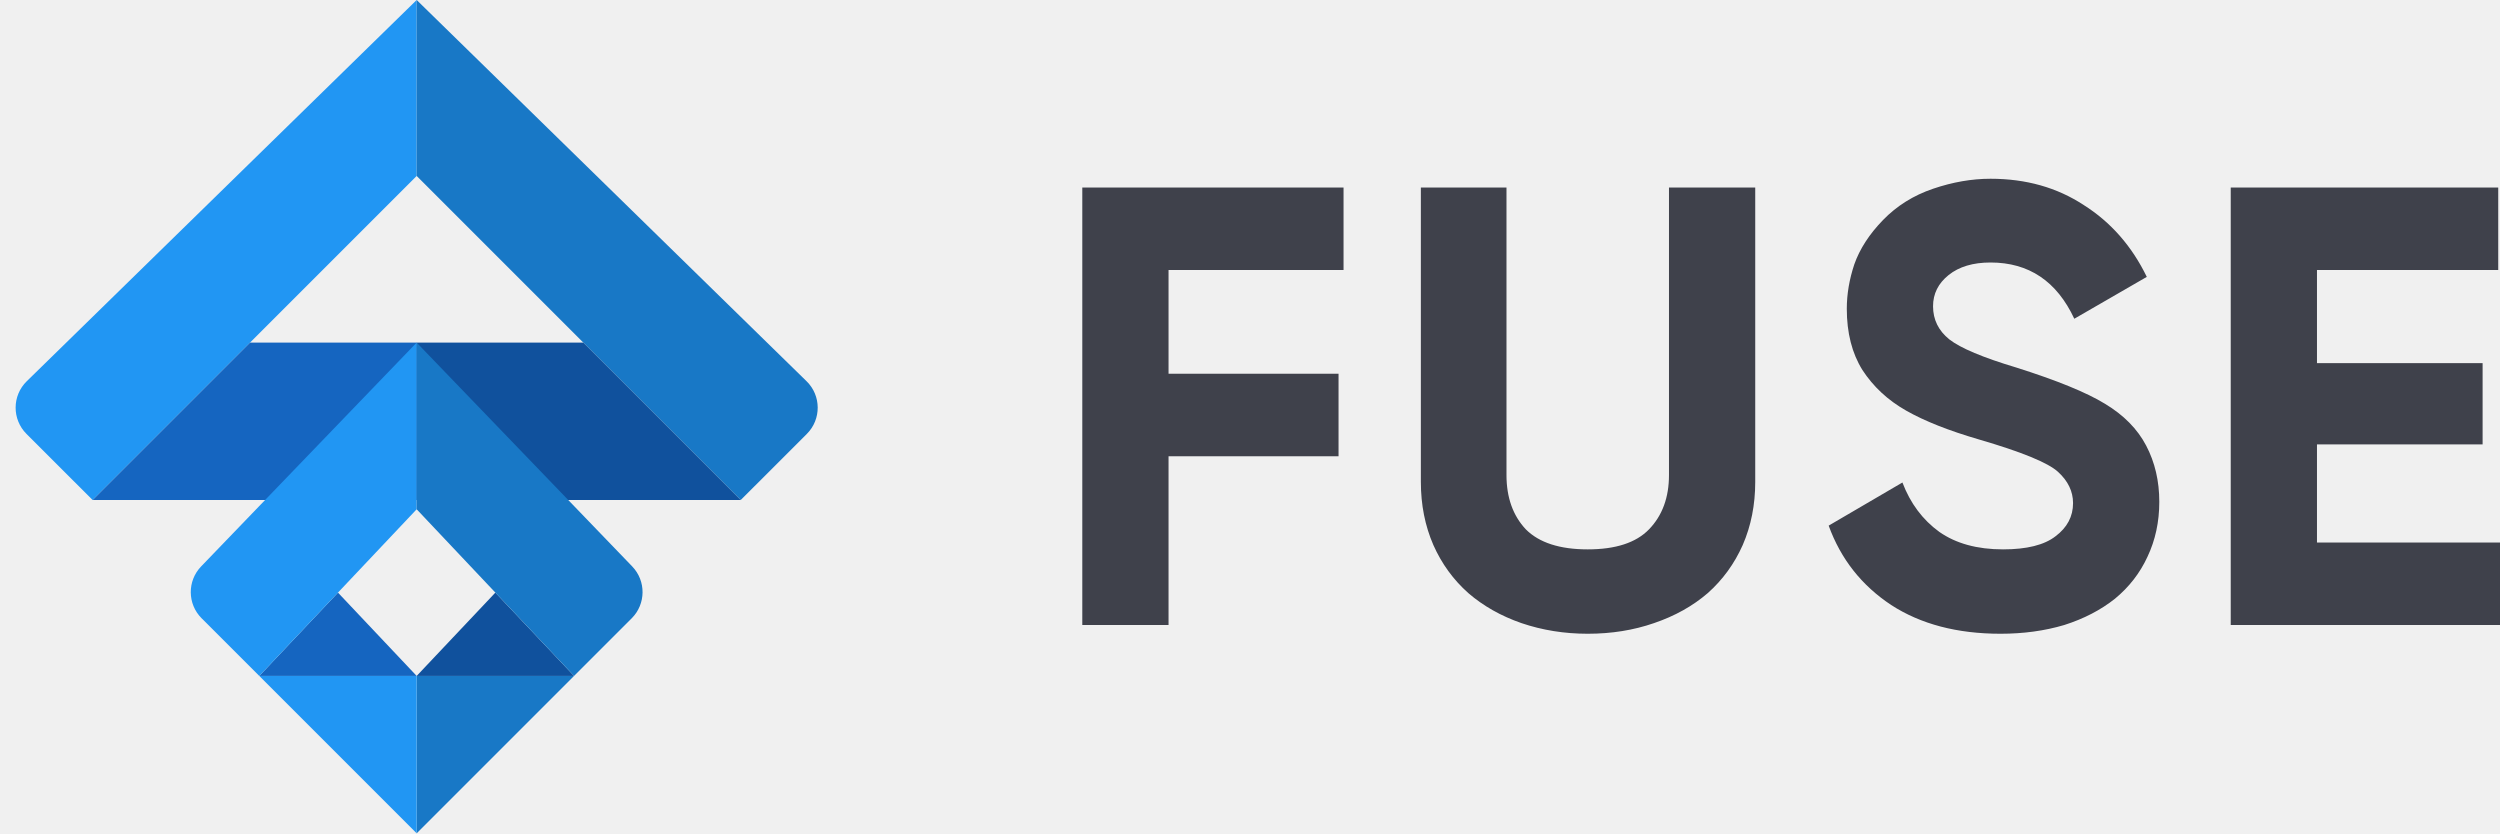
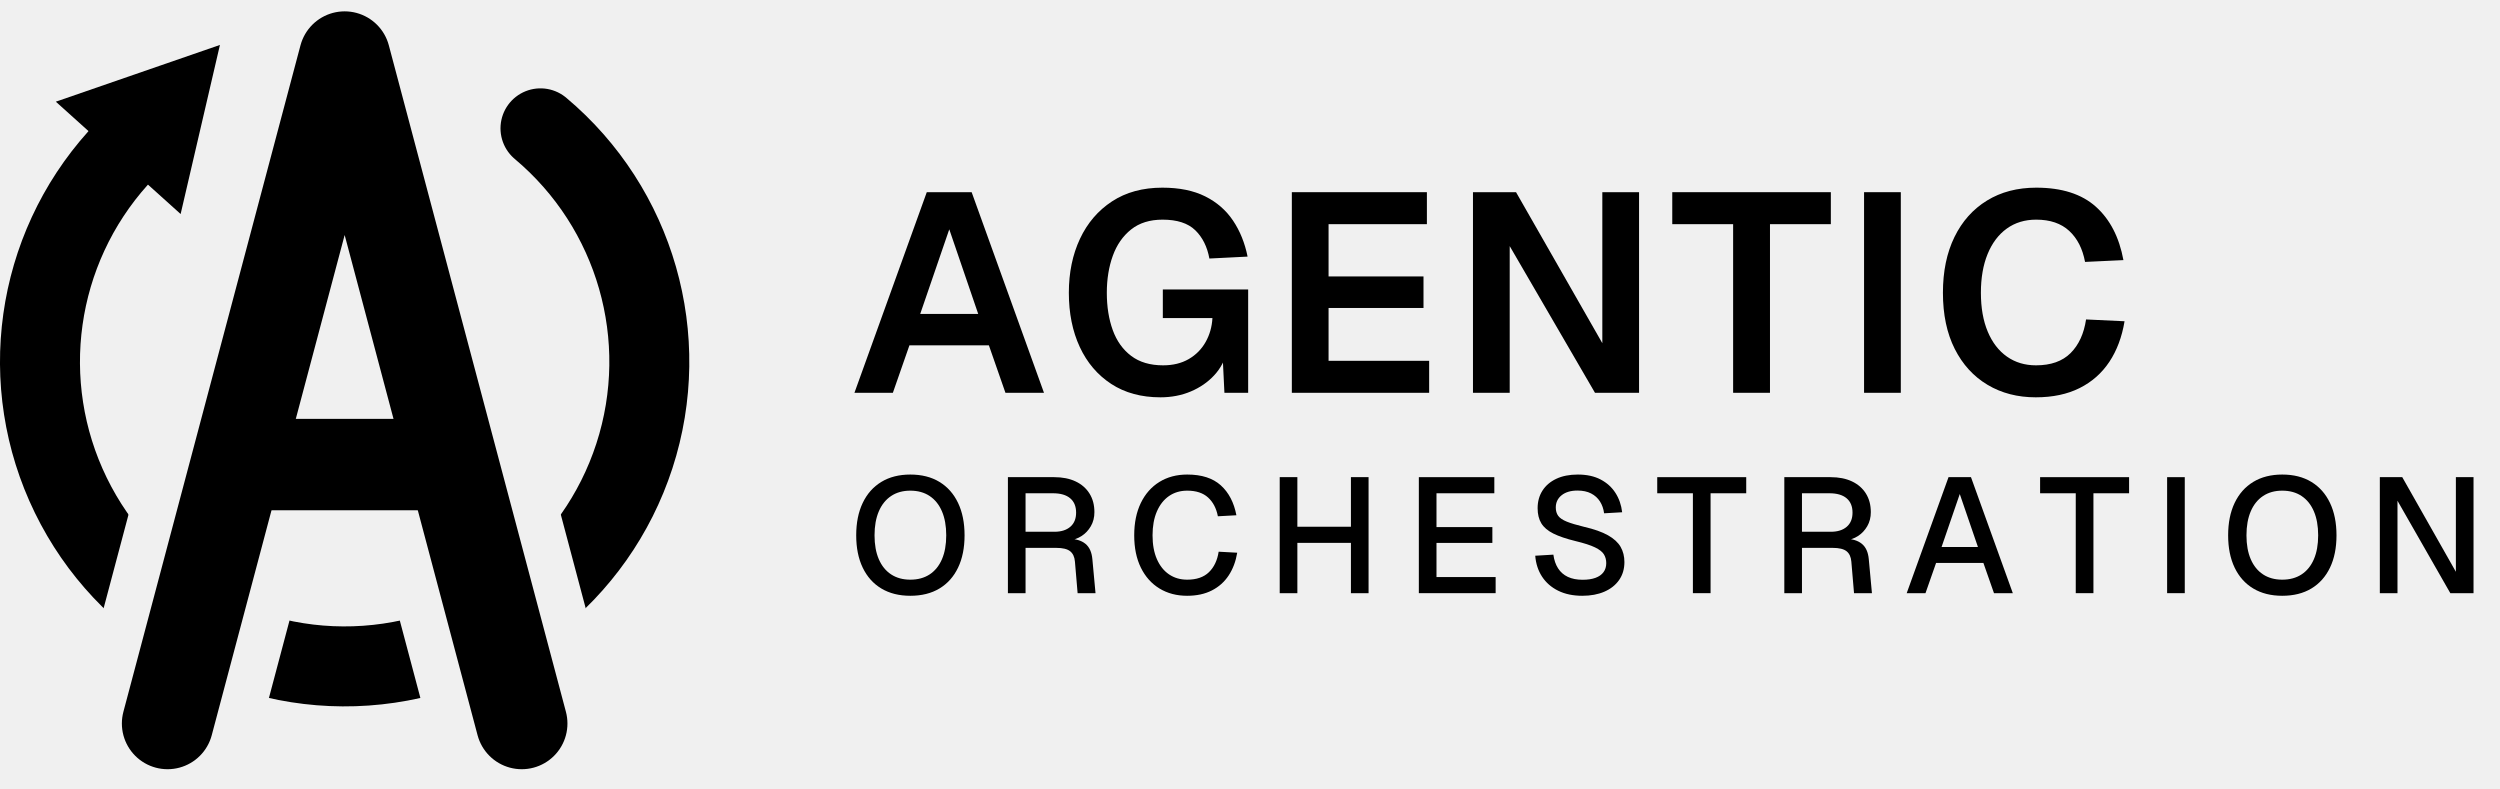
- <svg xmlns="http://www.w3.org/2000/svg" width="96" height="32" viewBox="0 0 96 32" fill="none">
-   <g clip-path="url(#clip0)">
-     <path d="M51.592 10.368H44.872V14.352H51.4V17.52H44.872V24H41.56V7.2H51.592V10.368ZM60.969 24.336C60.073 24.336 59.225 24.2 58.425 23.928C57.641 23.656 56.961 23.272 56.385 22.776C55.809 22.264 55.361 21.648 55.041 20.928C54.721 20.192 54.561 19.384 54.561 18.504V7.2H57.849V18.24C57.849 19.104 58.097 19.8 58.593 20.328C59.105 20.84 59.897 21.096 60.969 21.096C62.041 21.096 62.825 20.84 63.321 20.328C63.833 19.8 64.089 19.104 64.089 18.24V7.2H67.401V18.504C67.401 19.384 67.241 20.192 66.921 20.928C66.601 21.648 66.153 22.264 65.577 22.776C65.001 23.272 64.313 23.656 63.513 23.928C62.729 24.2 61.881 24.336 60.969 24.336ZM76.821 24.336C75.157 24.336 73.757 23.968 72.621 23.232C71.485 22.48 70.685 21.464 70.221 20.184L73.053 18.528C73.357 19.328 73.829 19.96 74.469 20.424C75.109 20.872 75.925 21.096 76.917 21.096C77.829 21.096 78.501 20.928 78.933 20.592C79.381 20.256 79.605 19.832 79.605 19.32C79.605 18.872 79.413 18.472 79.029 18.12C78.645 17.768 77.629 17.352 75.981 16.872C74.829 16.536 73.901 16.168 73.197 15.768C72.493 15.368 71.933 14.848 71.517 14.208C71.117 13.568 70.917 12.784 70.917 11.856C70.917 11.296 71.013 10.728 71.205 10.152C71.413 9.56 71.781 8.992 72.309 8.448C72.837 7.904 73.477 7.504 74.229 7.248C74.981 6.992 75.717 6.864 76.437 6.864C77.797 6.864 78.989 7.2 80.013 7.872C81.053 8.528 81.861 9.448 82.437 10.632L79.653 12.24C78.981 10.8 77.909 10.08 76.437 10.08C75.765 10.08 75.229 10.24 74.829 10.56C74.429 10.88 74.229 11.28 74.229 11.76C74.229 12.272 74.437 12.696 74.853 13.032C75.285 13.368 76.141 13.728 77.421 14.112C78.989 14.608 80.125 15.072 80.829 15.504C81.549 15.936 82.077 16.472 82.413 17.112C82.749 17.752 82.917 18.472 82.917 19.272C82.917 20.04 82.765 20.744 82.461 21.384C82.173 22.008 81.757 22.544 81.213 22.992C80.669 23.424 80.021 23.76 79.269 24C78.517 24.224 77.701 24.336 76.821 24.336ZM88.972 20.832H96.052V24H85.66V7.2H95.932V10.368H88.972V13.944H95.332V17.064H88.972V20.832Z" fill="#3F414B" />
-     <path d="M16 6.756V0L1.028 14.639C0.462 15.192 0.457 16.102 1.017 16.662L3.556 19.2" fill="#2196F3" />
-     <path d="M16 6.756V0L30.972 14.639C31.538 15.192 31.543 16.102 30.983 16.662L28.444 19.2" fill="#1878C6" />
-     <path d="M3.556 19.2L9.6 13.156H16V19.2" fill="#1565C0" />
-     <path d="M28.444 19.2L22.4 13.156H16V19.2" fill="#10519D" />
-     <path d="M16 25.956H9.956L12.978 22.756L16 25.956Z" fill="#1565C0" />
-     <path d="M16 32L22.044 25.956L16 25.956V32Z" fill="#1878C6" />
-     <path d="M16 32L9.956 25.956H16V32Z" fill="#2196F3" />
-     <path d="M16 25.956H22.044L19.022 22.756L16 25.956Z" fill="#10519D" />
-     <path d="M7.724 21.75C7.186 22.308 7.194 23.194 7.742 23.742L9.956 25.956L16 19.556V13.156" fill="#2196F3" />
-     <path d="M24.276 21.75C24.814 22.308 24.806 23.194 24.258 23.742L22.044 25.956L16 19.556V13.156" fill="#1878C6" />
+ <svg xmlns="http://www.w3.org/2000/svg" viewBox="0 0 407 128" width="406" height="128" fill="none" role="img">
+   <g transform="translate(-23.25 -15.98) scale(0.62)">
+     <defs>
+       <mask id="cut-h" maskUnits="userSpaceOnUse" x="0" y="0" width="256" height="256">
+         <rect x="0" y="0" width="256" height="256" fill="white" />
+         <path d="M 81.50 213.00 L 128.00 38.00 L 174.50 213.00" fill="none" stroke="black" stroke-width="48.0" stroke-linecap="round" stroke-linejoin="round" />
+       </mask>
+     </defs>
+     <g transform="translate(0 2.5)">
+       <g mask="url(#cut-h)">
+         <path d="M 179.42 56.72 A 80.0 80.0 0 1 1 68.55 64.47" fill="none" stroke="currentColor" stroke-width="21.0" stroke-linecap="round" />
+         <path d="M 95.25 34.82 L 84.93 79.22 L 52.16 49.72 Z" fill="currentColor" />
+       </g>
+       <g fill="none" stroke="currentColor" stroke-width="24.0" stroke-linecap="round" stroke-linejoin="round">
+         <path d="M 81.50 213.00 L 128.00 38.00 L 174.50 213.00" />
+         <path d="M 100.00 145.00 L 156.00 145.00" />
+       </g>
+     </g>
  </g>
-   <defs>
-     <clipPath id="clip0">
-       <rect width="96" height="32" fill="white" />
-     </clipPath>
-   </defs>
+   <g fill="currentColor" transform="translate(138.22 0)">
+     <g transform="translate(0 63.79)">
+       <path transform="translate(0.00 0) scale(0.046 -0.046)" d="M19.2 0 275.2 710H434.003L690.003 0H553.6L495.001 167.998H213.802L155.203 0ZM252.002 279.2H457.2L354.801 578.597Z" />
+       <path transform="translate(33.81 0) scale(0.046 -0.046)" d="M367.2 -16Q265.6 -16 193 31.4Q120.4 78.8 81.7 162.1Q43 245.4 43 354Q43 461 82.4 545.0Q121.8 629 195.9 677.5Q270 726 374.001 726Q463.801 726 525.501 695.2Q587.201 664.4 624.101 609.4Q661.002 554.4 675.602 481.999L540.399 475.199Q528.999 537.799 490.399 575.299Q451.8 612.798 374.801 612.798Q307.001 612.798 263.302 577.999Q219.602 543.199 198.502 484.699Q177.403 426.2 177.403 354Q177.403 279.8 198.402 221.901Q219.402 164.001 263.602 130.602Q307.801 97.202 376.401 97.202Q429 97.202 467.2 119.301Q505.399 141.401 526.999 179.6Q548.599 217.8 551.199 264.599H375.601V365.8H677.602V0H593.6L586 156L602.001 146Q591.201 98.4 557.401 61.9Q523.601 25.4 474.501 4.7Q425.401 -16 367.2 -16Z" />
+       <path transform="translate(68.41 0) scale(0.046 -0.046)" d="M79.999 0V710H558.001V596.798H210.002V411.801H546.001V300.199H210.002V113.202H566.001V0Z" />
+       <path transform="translate(97.90 0) scale(0.046 -0.046)" d="M79.999 0V710H232.401L537.798 175.605V710H667.801V0H511.799L210.002 519.194V0Z" />
+       <path transform="translate(133.51 0) scale(0.046 -0.046)" d="M226.6 0V596.798H11.2V710H572.402V596.798H357.002V0Z" />
+       <path transform="translate(161.57 0) scale(0.046 -0.046)" d="M79.999 0V710H210.002V0Z" />
+       <path transform="translate(176.11 0) scale(0.046 -0.046)" d="M371.6 -16Q275 -16 200.8 28.3Q126.6 72.6 84.8 155.4Q43 238.2 43 354Q43 467.8 83.8 551.3Q124.6 634.8 199 680.4Q273.4 726 373.201 726Q509.001 726 584.201 658.6Q659.401 591.2 681.802 469.599L545.999 463.199Q532.999 533.199 489.999 572.998Q447 612.798 373.201 612.798Q312.801 612.798 268.901 581.098Q225.002 549.399 201.202 491.299Q177.403 433.199 177.403 354Q177.403 274.001 201.602 216.401Q225.802 158.801 269.702 128.002Q313.601 97.202 372.401 97.202Q451.4 97.202 494.799 140.501Q538.199 183.801 549.599 259.601L685.801 253.201Q672.001 169.8 632.001 109.6Q592.001 49.4 526.701 16.7Q461.401 -16 371.6 -16Z" />
+     </g>
+     <g transform="translate(0 96.41)">
+       <path transform="translate(0.00 0) scale(0.0266 -0.0266)" d="M375.206 -16Q272 -16 197.8 28.6Q123.6 73.2 83.8 156.2Q44 239.2 44 354Q44 468.8 83.8 552.3Q123.6 635.8 197.751 680.9Q271.901 726 375.2 726Q479.43 726 553.516 680.9Q627.601 635.8 667.401 552.3Q707.201 468.8 707.201 354Q707.201 239.2 667.401 156.2Q627.601 73.2 553.517 28.6Q479.434 -16 375.206 -16ZM375.158 82.601Q444.4 82.601 493.509 114.831Q542.617 147.062 568.808 207.731Q594.999 268.4 594.999 354Q594.999 439.6 568.8 500.777Q542.6 561.954 493.475 594.676Q444.35 627.399 375.108 627.399Q306.801 627.399 257.692 594.676Q208.584 561.954 182.392 500.777Q156.201 439.6 156.201 354Q156.201 268.4 182.401 207.731Q208.601 147.062 257.726 114.831Q306.851 82.601 375.158 82.601Z" />
+       <path transform="translate(23.58 0) scale(0.0266 -0.0266)" d="M86 0V710H369Q445.001 710 500.101 684.0Q555.201 658 585.301 609.8Q615.401 561.6 615.401 496Q615.401 447.6 593.601 409.9Q571.801 372.2 536.601 349.6Q501.401 327 460.801 323.6L455.601 332.8Q522.601 332.8 560.001 302.5Q597.401 272.2 603.001 207.2L622.201 0H512.599L496.199 193.2Q492.599 236.2 466.8 256.699Q441 277.199 381.8 277.199H194.001V0ZM194.001 375.8H370.6Q432.4 375.8 467.9 406.3Q503.399 436.8 503.399 493Q503.399 550.199 467.1 580.799Q430.8 611.399 361.8 611.399H194.001Z" />
+       <path transform="translate(45.26 0) scale(0.0266 -0.0266)" d="M367.8 -16Q272 -16 198.9 28.4Q125.8 72.8 84.9 155.7Q44 238.6 44 354Q44 468.4 84.4 551.9Q124.8 635.4 198 680.7Q271.2 726 368.6 726Q501 726 574.101 659.8Q647.201 593.6 669.401 476.8L555.999 470.6Q541.999 543.599 496 585.499Q450 627.399 368.6 627.399Q304.401 627.399 256.701 594.299Q209.001 561.199 182.601 499.899Q156.201 438.6 156.201 354Q156.201 269 182.801 208.201Q209.401 147.401 257.101 115.001Q304.801 82.601 368.2 82.601Q454.2 82.601 501.4 128.501Q548.599 174.401 560.799 253.8L674.401 247.6Q661.001 167.4 622.001 108.3Q583.001 49.2 519.1 16.6Q455.2 -16 367.8 -16Z" />
+       <path transform="translate(67.83 0) scale(0.0266 -0.0266)" d="M86 0V710H194.001V367.8L142.201 406.4H573.6L521.799 367.8V710H629.801V0H521.799V346.2L573.6 307.8H142.201L194.001 346.2V0Z" />
+       <path transform="translate(90.48 0) scale(0.0266 -0.0266)" d="M86 0V710H548.001V611.399H194.001V404.4H536.001V307.6H194.001V98.601H556.001V0Z" />
+       <path transform="translate(110.28 0) scale(0.0266 -0.0266)" d="M342.2 -16Q257 -16 194.4 15.0Q131.8 46 95.8 101Q59.8 156 54 229.2L165.001 235.8Q171.601 186.4 193.801 151.901Q216.001 117.401 253.501 99.701Q291.001 82.001 344.2 82.001Q390.2 82.001 422.4 93.701Q454.6 105.401 471.6 128.201Q488.6 151 488.6 184Q488.6 214.2 474.3 237.5Q460 260.8 419.7 280.3Q379.4 299.8 300.601 318.799Q215.6 339.599 164.8 364.899Q114 390.199 91.3 427.4Q68.6 464.6 68.6 520Q68.6 581.2 98.2 627.6Q127.8 674 183 700Q238.2 726 314.601 726Q396.001 726 453.601 696Q511.201 666 544.701 614Q578.201 562 586.001 495.2L475.4 488.8Q470.2 529.8 450.2 561.199Q430.2 592.599 395.9 610.299Q361.6 627.999 312.601 627.999Q251.401 627.999 215.601 599.399Q179.801 570.799 179.801 524.4Q179.801 493.6 194.501 473.4Q209.201 453.2 246.501 438Q283.801 422.8 353 406Q445.201 384.8 499.401 354.2Q553.601 323.6 576.701 283Q599.801 242.4 599.801 190.4Q599.801 127 567.301 80.5Q534.801 34 476.901 9Q419.001 -16 342.2 -16Z" />
+       <path transform="translate(131.27 0) scale(0.0266 -0.0266)" d="M229.8 0V611.399H11.6V710H556.201V611.399H338.001V0Z" />
+       <path transform="translate(149.98 0) scale(0.0266 -0.0266)" d="M86 0V710H369Q445.001 710 500.101 684.0Q555.201 658 585.301 609.8Q615.401 561.6 615.401 496Q615.401 447.6 593.601 409.9Q571.801 372.2 536.601 349.6Q501.401 327 460.801 323.6L455.601 332.8Q522.601 332.8 560.001 302.5Q597.401 272.2 603.001 207.2L622.201 0H512.599L496.199 193.2Q492.599 236.2 466.8 256.699Q441 277.199 381.8 277.199H194.001V0ZM194.001 375.8H370.6Q432.4 375.8 467.9 406.3Q503.399 436.8 503.399 493Q503.399 550.199 467.1 580.799Q430.8 611.399 361.8 611.399H194.001Z" />
+       <path transform="translate(171.67 0) scale(0.0266 -0.0266)" d="M19.6 0 275.6 710H413.001L669.001 0H553.8L489 184.999H199.401L134.601 0ZM233.001 282.6H455.6L344.401 606.798Z" />
+       <path transform="translate(193.60 0) scale(0.0266 -0.0266)" d="M229.8 0V611.399H11.6V710H556.201V611.399H338.001V0Z" />
+       <path transform="translate(212.30 0) scale(0.0266 -0.0266)" d="M86 0V710H194.001V0Z" />
+       <path transform="translate(223.35 0) scale(0.0266 -0.0266)" d="M375.206 -16Q272 -16 197.8 28.6Q123.6 73.2 83.8 156.2Q44 239.2 44 354Q44 468.8 83.8 552.3Q123.6 635.8 197.751 680.9Q271.901 726 375.2 726Q479.43 726 553.516 680.9Q627.601 635.8 667.401 552.3Q707.201 468.8 707.201 354Q707.201 239.2 667.401 156.2Q627.601 73.2 553.517 28.6Q479.434 -16 375.206 -16ZM375.158 82.601Q444.4 82.601 493.509 114.831Q542.617 147.062 568.808 207.731Q594.999 268.4 594.999 354Q594.999 439.6 568.8 500.777Q542.6 561.954 493.475 594.676Q444.35 627.399 375.108 627.399Q306.801 627.399 257.692 594.676Q208.584 561.954 182.392 500.777Q156.201 439.6 156.201 354Q156.201 268.4 182.401 207.731Q208.601 147.062 257.726 114.831Q306.851 82.601 375.158 82.601Z" />
+       <path transform="translate(246.93 0) scale(0.0266 -0.0266)" d="M86 0V710H223.201L551.399 130.803V710H659.401V0H517.4L194.001 565.597V0Z" />
+     </g>
+   </g>
</svg>
